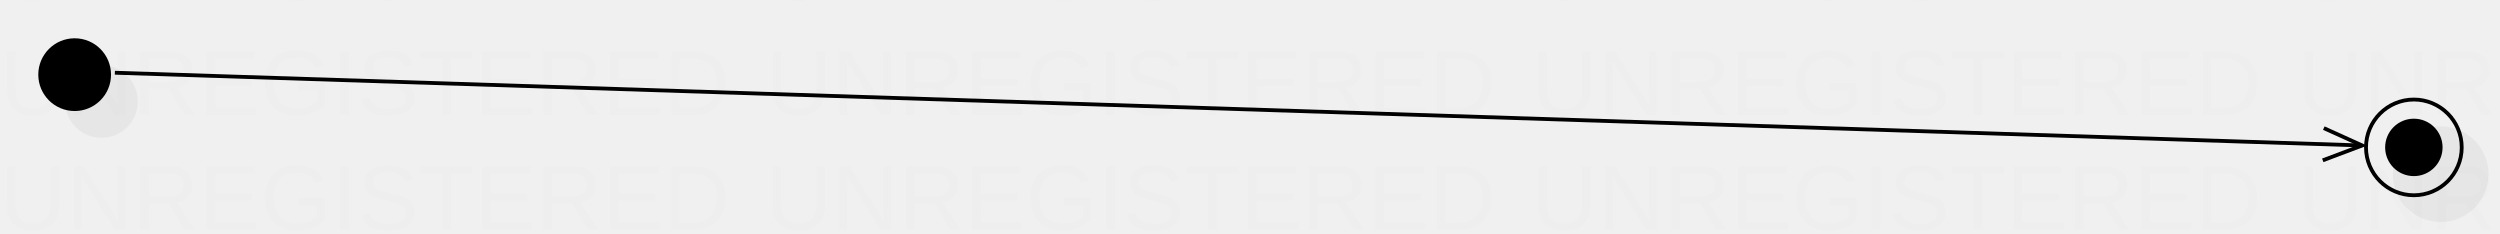
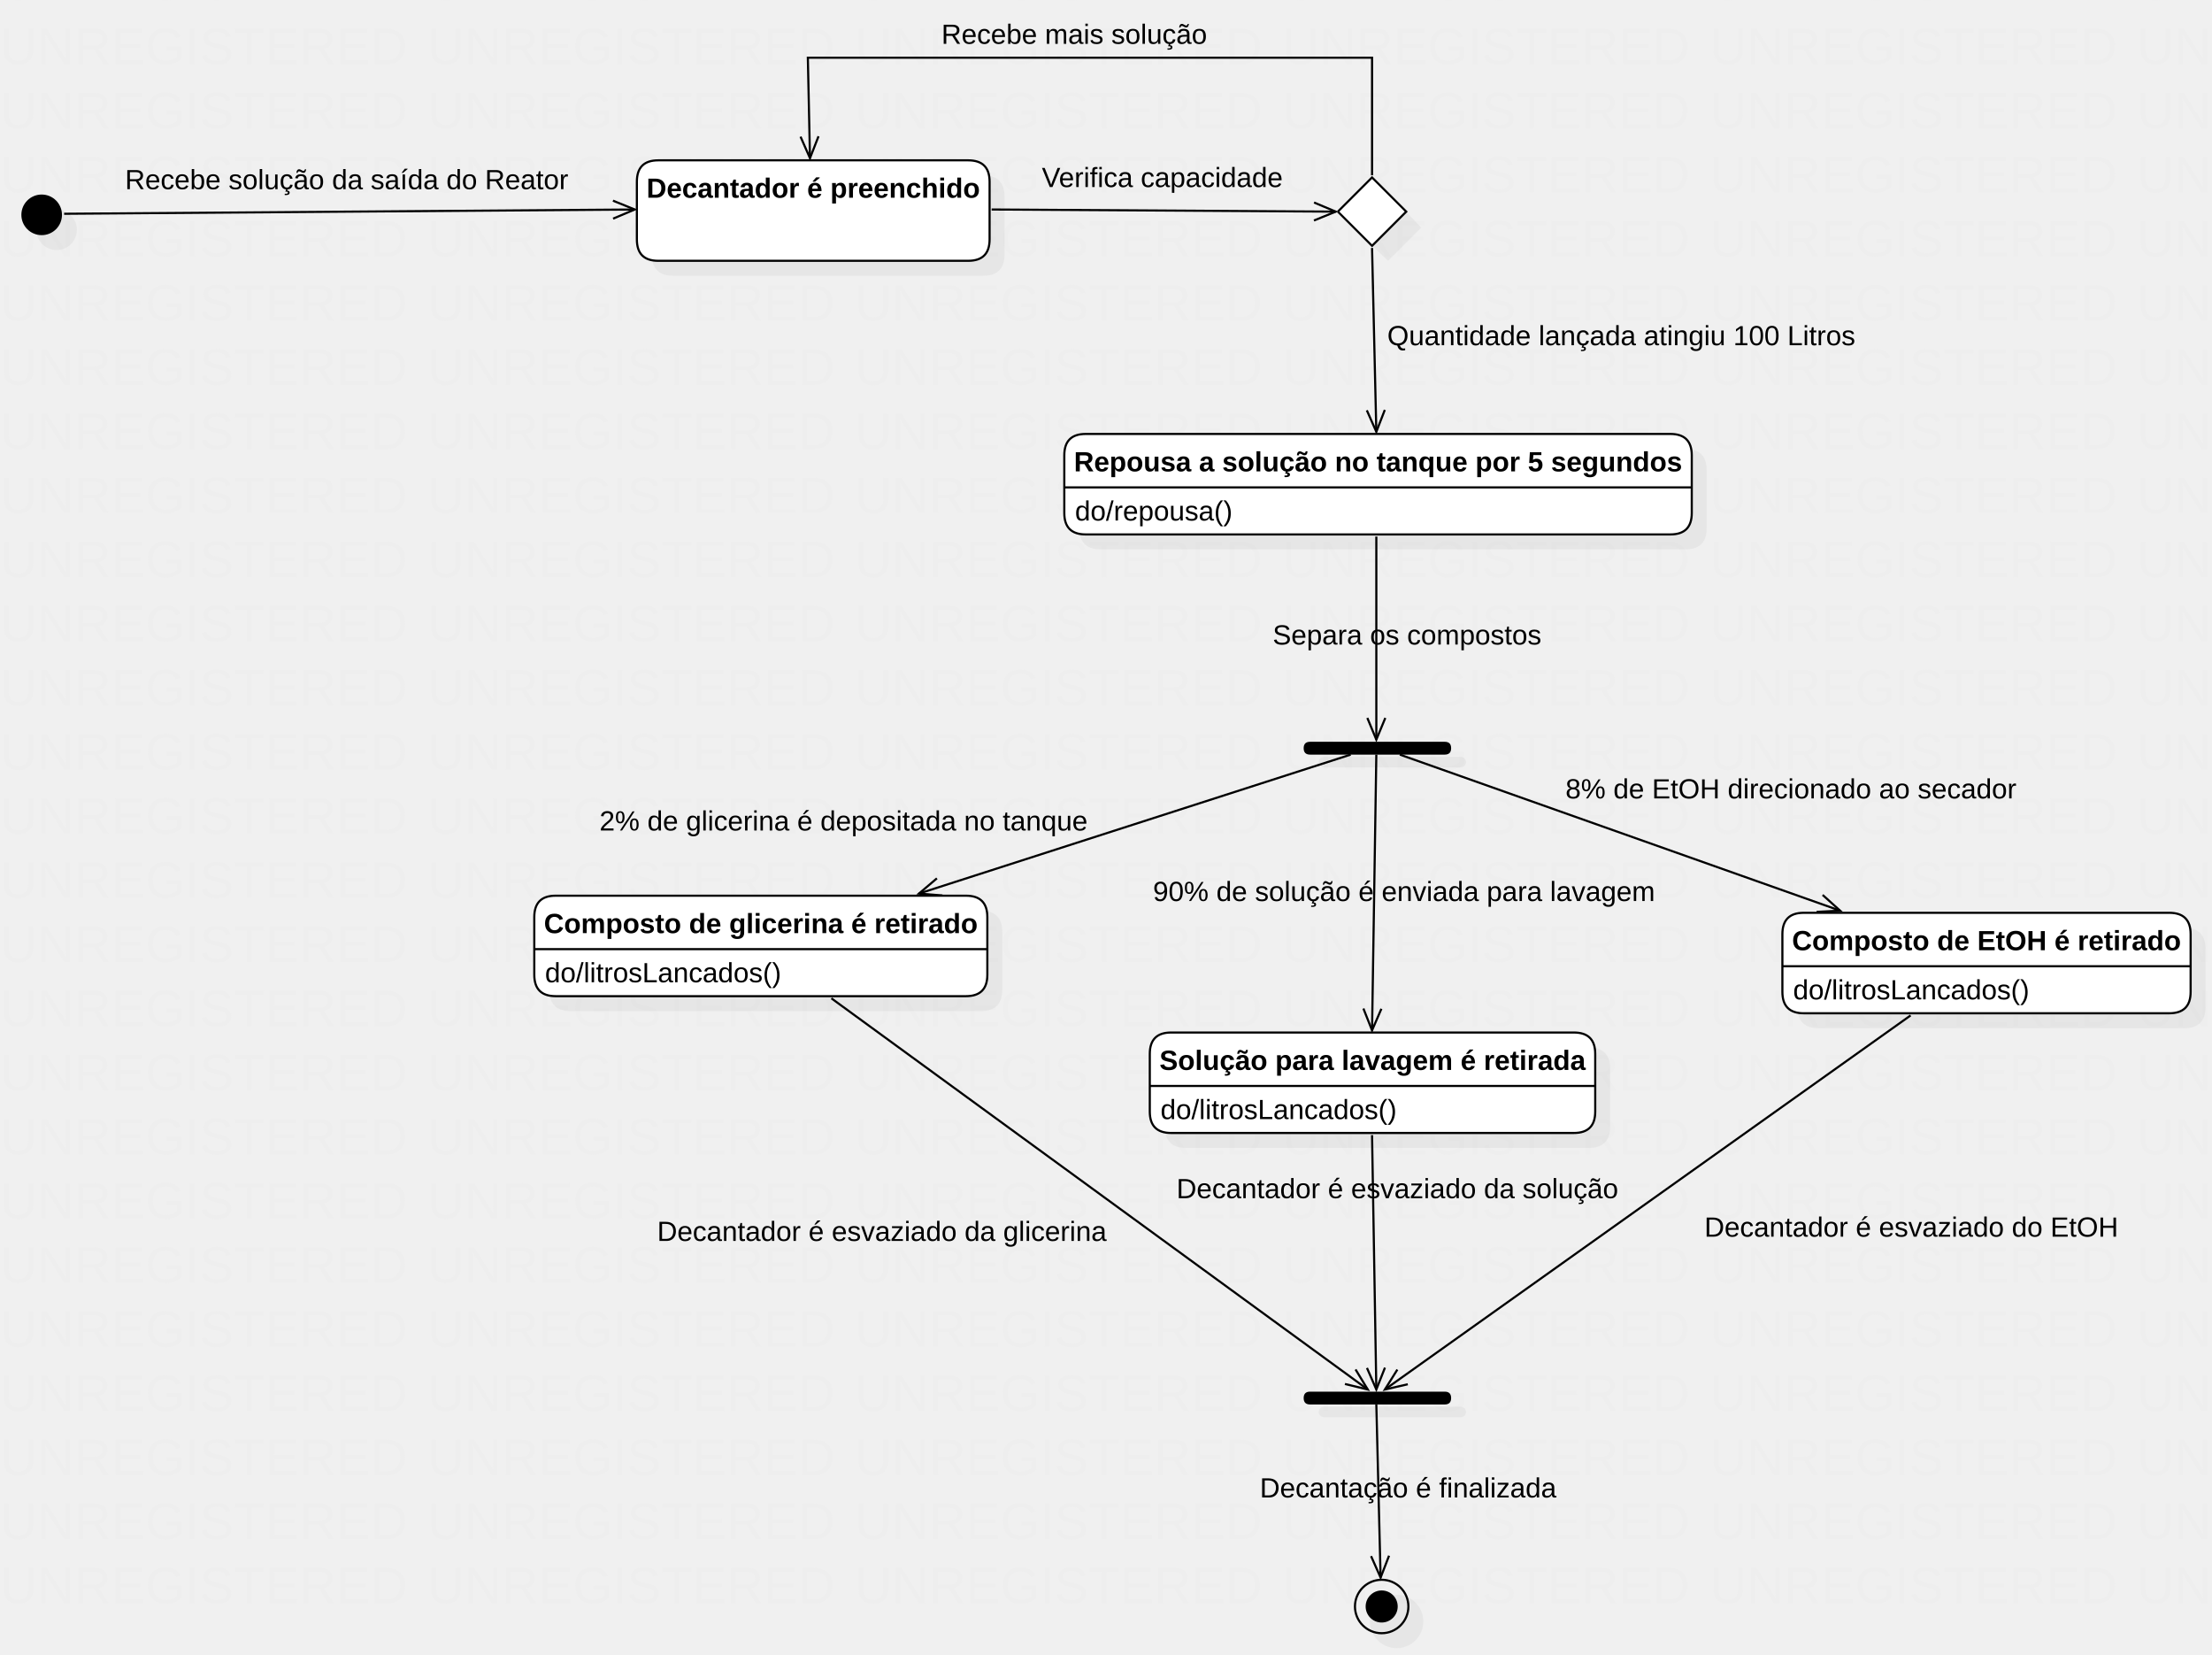
- <svg xmlns="http://www.w3.org/2000/svg" version="1.1" width="653" height="61">
+ <svg xmlns="http://www.w3.org/2000/svg" version="1.1" width="1035.019" height="774">
  <defs />
  <g>
    <text fill="#eeeeee" stroke="none" font-family="Arial" font-size="24px" font-style="normal" font-weight="normal" text-decoration="none" x="0" y="0">UNREGISTERED</text>
    <text fill="#eeeeee" stroke="none" font-family="Arial" font-size="24px" font-style="normal" font-weight="normal" text-decoration="none" x="0" y="30">UNREGISTERED</text>
    <text fill="#eeeeee" stroke="none" font-family="Arial" font-size="24px" font-style="normal" font-weight="normal" text-decoration="none" x="0" y="60">UNREGISTERED</text>
+     <text fill="#eeeeee" stroke="none" font-family="Arial" font-size="24px" font-style="normal" font-weight="normal" text-decoration="none" x="0" y="90">UNREGISTERED</text>
+     <text fill="#eeeeee" stroke="none" font-family="Arial" font-size="24px" font-style="normal" font-weight="normal" text-decoration="none" x="0" y="120">UNREGISTERED</text>
+     <text fill="#eeeeee" stroke="none" font-family="Arial" font-size="24px" font-style="normal" font-weight="normal" text-decoration="none" x="0" y="150">UNREGISTERED</text>
+     <text fill="#eeeeee" stroke="none" font-family="Arial" font-size="24px" font-style="normal" font-weight="normal" text-decoration="none" x="0" y="180">UNREGISTERED</text>
+     <text fill="#eeeeee" stroke="none" font-family="Arial" font-size="24px" font-style="normal" font-weight="normal" text-decoration="none" x="0" y="210">UNREGISTERED</text>
+     <text fill="#eeeeee" stroke="none" font-family="Arial" font-size="24px" font-style="normal" font-weight="normal" text-decoration="none" x="0" y="240">UNREGISTERED</text>
+     <text fill="#eeeeee" stroke="none" font-family="Arial" font-size="24px" font-style="normal" font-weight="normal" text-decoration="none" x="0" y="270">UNREGISTERED</text>
+     <text fill="#eeeeee" stroke="none" font-family="Arial" font-size="24px" font-style="normal" font-weight="normal" text-decoration="none" x="0" y="300">UNREGISTERED</text>
+     <text fill="#eeeeee" stroke="none" font-family="Arial" font-size="24px" font-style="normal" font-weight="normal" text-decoration="none" x="0" y="330">UNREGISTERED</text>
+     <text fill="#eeeeee" stroke="none" font-family="Arial" font-size="24px" font-style="normal" font-weight="normal" text-decoration="none" x="0" y="360">UNREGISTERED</text>
+     <text fill="#eeeeee" stroke="none" font-family="Arial" font-size="24px" font-style="normal" font-weight="normal" text-decoration="none" x="0" y="390">UNREGISTERED</text>
+     <text fill="#eeeeee" stroke="none" font-family="Arial" font-size="24px" font-style="normal" font-weight="normal" text-decoration="none" x="0" y="420">UNREGISTERED</text>
+     <text fill="#eeeeee" stroke="none" font-family="Arial" font-size="24px" font-style="normal" font-weight="normal" text-decoration="none" x="0" y="450">UNREGISTERED</text>
+     <text fill="#eeeeee" stroke="none" font-family="Arial" font-size="24px" font-style="normal" font-weight="normal" text-decoration="none" x="0" y="480">UNREGISTERED</text>
+     <text fill="#eeeeee" stroke="none" font-family="Arial" font-size="24px" font-style="normal" font-weight="normal" text-decoration="none" x="0" y="510">UNREGISTERED</text>
+     <text fill="#eeeeee" stroke="none" font-family="Arial" font-size="24px" font-style="normal" font-weight="normal" text-decoration="none" x="0" y="540">UNREGISTERED</text>
+     <text fill="#eeeeee" stroke="none" font-family="Arial" font-size="24px" font-style="normal" font-weight="normal" text-decoration="none" x="0" y="570">UNREGISTERED</text>
+     <text fill="#eeeeee" stroke="none" font-family="Arial" font-size="24px" font-style="normal" font-weight="normal" text-decoration="none" x="0" y="600">UNREGISTERED</text>
+     <text fill="#eeeeee" stroke="none" font-family="Arial" font-size="24px" font-style="normal" font-weight="normal" text-decoration="none" x="0" y="630">UNREGISTERED</text>
+     <text fill="#eeeeee" stroke="none" font-family="Arial" font-size="24px" font-style="normal" font-weight="normal" text-decoration="none" x="0" y="660">UNREGISTERED</text>
+     <text fill="#eeeeee" stroke="none" font-family="Arial" font-size="24px" font-style="normal" font-weight="normal" text-decoration="none" x="0" y="690">UNREGISTERED</text>
+     <text fill="#eeeeee" stroke="none" font-family="Arial" font-size="24px" font-style="normal" font-weight="normal" text-decoration="none" x="0" y="720">UNREGISTERED</text>
+     <text fill="#eeeeee" stroke="none" font-family="Arial" font-size="24px" font-style="normal" font-weight="normal" text-decoration="none" x="0" y="750">UNREGISTERED</text>
    <text fill="#eeeeee" stroke="none" font-family="Arial" font-size="24px" font-style="normal" font-weight="normal" text-decoration="none" x="200" y="0">UNREGISTERED</text>
    <text fill="#eeeeee" stroke="none" font-family="Arial" font-size="24px" font-style="normal" font-weight="normal" text-decoration="none" x="200" y="30">UNREGISTERED</text>
    <text fill="#eeeeee" stroke="none" font-family="Arial" font-size="24px" font-style="normal" font-weight="normal" text-decoration="none" x="200" y="60">UNREGISTERED</text>
+     <text fill="#eeeeee" stroke="none" font-family="Arial" font-size="24px" font-style="normal" font-weight="normal" text-decoration="none" x="200" y="90">UNREGISTERED</text>
+     <text fill="#eeeeee" stroke="none" font-family="Arial" font-size="24px" font-style="normal" font-weight="normal" text-decoration="none" x="200" y="120">UNREGISTERED</text>
+     <text fill="#eeeeee" stroke="none" font-family="Arial" font-size="24px" font-style="normal" font-weight="normal" text-decoration="none" x="200" y="150">UNREGISTERED</text>
+     <text fill="#eeeeee" stroke="none" font-family="Arial" font-size="24px" font-style="normal" font-weight="normal" text-decoration="none" x="200" y="180">UNREGISTERED</text>
+     <text fill="#eeeeee" stroke="none" font-family="Arial" font-size="24px" font-style="normal" font-weight="normal" text-decoration="none" x="200" y="210">UNREGISTERED</text>
+     <text fill="#eeeeee" stroke="none" font-family="Arial" font-size="24px" font-style="normal" font-weight="normal" text-decoration="none" x="200" y="240">UNREGISTERED</text>
+     <text fill="#eeeeee" stroke="none" font-family="Arial" font-size="24px" font-style="normal" font-weight="normal" text-decoration="none" x="200" y="270">UNREGISTERED</text>
+     <text fill="#eeeeee" stroke="none" font-family="Arial" font-size="24px" font-style="normal" font-weight="normal" text-decoration="none" x="200" y="300">UNREGISTERED</text>
+     <text fill="#eeeeee" stroke="none" font-family="Arial" font-size="24px" font-style="normal" font-weight="normal" text-decoration="none" x="200" y="330">UNREGISTERED</text>
+     <text fill="#eeeeee" stroke="none" font-family="Arial" font-size="24px" font-style="normal" font-weight="normal" text-decoration="none" x="200" y="360">UNREGISTERED</text>
+     <text fill="#eeeeee" stroke="none" font-family="Arial" font-size="24px" font-style="normal" font-weight="normal" text-decoration="none" x="200" y="390">UNREGISTERED</text>
+     <text fill="#eeeeee" stroke="none" font-family="Arial" font-size="24px" font-style="normal" font-weight="normal" text-decoration="none" x="200" y="420">UNREGISTERED</text>
+     <text fill="#eeeeee" stroke="none" font-family="Arial" font-size="24px" font-style="normal" font-weight="normal" text-decoration="none" x="200" y="450">UNREGISTERED</text>
+     <text fill="#eeeeee" stroke="none" font-family="Arial" font-size="24px" font-style="normal" font-weight="normal" text-decoration="none" x="200" y="480">UNREGISTERED</text>
+     <text fill="#eeeeee" stroke="none" font-family="Arial" font-size="24px" font-style="normal" font-weight="normal" text-decoration="none" x="200" y="510">UNREGISTERED</text>
+     <text fill="#eeeeee" stroke="none" font-family="Arial" font-size="24px" font-style="normal" font-weight="normal" text-decoration="none" x="200" y="540">UNREGISTERED</text>
+     <text fill="#eeeeee" stroke="none" font-family="Arial" font-size="24px" font-style="normal" font-weight="normal" text-decoration="none" x="200" y="570">UNREGISTERED</text>
+     <text fill="#eeeeee" stroke="none" font-family="Arial" font-size="24px" font-style="normal" font-weight="normal" text-decoration="none" x="200" y="600">UNREGISTERED</text>
+     <text fill="#eeeeee" stroke="none" font-family="Arial" font-size="24px" font-style="normal" font-weight="normal" text-decoration="none" x="200" y="630">UNREGISTERED</text>
+     <text fill="#eeeeee" stroke="none" font-family="Arial" font-size="24px" font-style="normal" font-weight="normal" text-decoration="none" x="200" y="660">UNREGISTERED</text>
+     <text fill="#eeeeee" stroke="none" font-family="Arial" font-size="24px" font-style="normal" font-weight="normal" text-decoration="none" x="200" y="690">UNREGISTERED</text>
+     <text fill="#eeeeee" stroke="none" font-family="Arial" font-size="24px" font-style="normal" font-weight="normal" text-decoration="none" x="200" y="720">UNREGISTERED</text>
+     <text fill="#eeeeee" stroke="none" font-family="Arial" font-size="24px" font-style="normal" font-weight="normal" text-decoration="none" x="200" y="750">UNREGISTERED</text>
    <text fill="#eeeeee" stroke="none" font-family="Arial" font-size="24px" font-style="normal" font-weight="normal" text-decoration="none" x="400" y="0">UNREGISTERED</text>
    <text fill="#eeeeee" stroke="none" font-family="Arial" font-size="24px" font-style="normal" font-weight="normal" text-decoration="none" x="400" y="30">UNREGISTERED</text>
    <text fill="#eeeeee" stroke="none" font-family="Arial" font-size="24px" font-style="normal" font-weight="normal" text-decoration="none" x="400" y="60">UNREGISTERED</text>
+     <text fill="#eeeeee" stroke="none" font-family="Arial" font-size="24px" font-style="normal" font-weight="normal" text-decoration="none" x="400" y="90">UNREGISTERED</text>
+     <text fill="#eeeeee" stroke="none" font-family="Arial" font-size="24px" font-style="normal" font-weight="normal" text-decoration="none" x="400" y="120">UNREGISTERED</text>
+     <text fill="#eeeeee" stroke="none" font-family="Arial" font-size="24px" font-style="normal" font-weight="normal" text-decoration="none" x="400" y="150">UNREGISTERED</text>
+     <text fill="#eeeeee" stroke="none" font-family="Arial" font-size="24px" font-style="normal" font-weight="normal" text-decoration="none" x="400" y="180">UNREGISTERED</text>
+     <text fill="#eeeeee" stroke="none" font-family="Arial" font-size="24px" font-style="normal" font-weight="normal" text-decoration="none" x="400" y="210">UNREGISTERED</text>
+     <text fill="#eeeeee" stroke="none" font-family="Arial" font-size="24px" font-style="normal" font-weight="normal" text-decoration="none" x="400" y="240">UNREGISTERED</text>
+     <text fill="#eeeeee" stroke="none" font-family="Arial" font-size="24px" font-style="normal" font-weight="normal" text-decoration="none" x="400" y="270">UNREGISTERED</text>
+     <text fill="#eeeeee" stroke="none" font-family="Arial" font-size="24px" font-style="normal" font-weight="normal" text-decoration="none" x="400" y="300">UNREGISTERED</text>
+     <text fill="#eeeeee" stroke="none" font-family="Arial" font-size="24px" font-style="normal" font-weight="normal" text-decoration="none" x="400" y="330">UNREGISTERED</text>
+     <text fill="#eeeeee" stroke="none" font-family="Arial" font-size="24px" font-style="normal" font-weight="normal" text-decoration="none" x="400" y="360">UNREGISTERED</text>
+     <text fill="#eeeeee" stroke="none" font-family="Arial" font-size="24px" font-style="normal" font-weight="normal" text-decoration="none" x="400" y="390">UNREGISTERED</text>
+     <text fill="#eeeeee" stroke="none" font-family="Arial" font-size="24px" font-style="normal" font-weight="normal" text-decoration="none" x="400" y="420">UNREGISTERED</text>
+     <text fill="#eeeeee" stroke="none" font-family="Arial" font-size="24px" font-style="normal" font-weight="normal" text-decoration="none" x="400" y="450">UNREGISTERED</text>
+     <text fill="#eeeeee" stroke="none" font-family="Arial" font-size="24px" font-style="normal" font-weight="normal" text-decoration="none" x="400" y="480">UNREGISTERED</text>
+     <text fill="#eeeeee" stroke="none" font-family="Arial" font-size="24px" font-style="normal" font-weight="normal" text-decoration="none" x="400" y="510">UNREGISTERED</text>
+     <text fill="#eeeeee" stroke="none" font-family="Arial" font-size="24px" font-style="normal" font-weight="normal" text-decoration="none" x="400" y="540">UNREGISTERED</text>
+     <text fill="#eeeeee" stroke="none" font-family="Arial" font-size="24px" font-style="normal" font-weight="normal" text-decoration="none" x="400" y="570">UNREGISTERED</text>
+     <text fill="#eeeeee" stroke="none" font-family="Arial" font-size="24px" font-style="normal" font-weight="normal" text-decoration="none" x="400" y="600">UNREGISTERED</text>
+     <text fill="#eeeeee" stroke="none" font-family="Arial" font-size="24px" font-style="normal" font-weight="normal" text-decoration="none" x="400" y="630">UNREGISTERED</text>
+     <text fill="#eeeeee" stroke="none" font-family="Arial" font-size="24px" font-style="normal" font-weight="normal" text-decoration="none" x="400" y="660">UNREGISTERED</text>
+     <text fill="#eeeeee" stroke="none" font-family="Arial" font-size="24px" font-style="normal" font-weight="normal" text-decoration="none" x="400" y="690">UNREGISTERED</text>
+     <text fill="#eeeeee" stroke="none" font-family="Arial" font-size="24px" font-style="normal" font-weight="normal" text-decoration="none" x="400" y="720">UNREGISTERED</text>
+     <text fill="#eeeeee" stroke="none" font-family="Arial" font-size="24px" font-style="normal" font-weight="normal" text-decoration="none" x="400" y="750">UNREGISTERED</text>
    <text fill="#eeeeee" stroke="none" font-family="Arial" font-size="24px" font-style="normal" font-weight="normal" text-decoration="none" x="600" y="0">UNREGISTERED</text>
    <text fill="#eeeeee" stroke="none" font-family="Arial" font-size="24px" font-style="normal" font-weight="normal" text-decoration="none" x="600" y="30">UNREGISTERED</text>
    <text fill="#eeeeee" stroke="none" font-family="Arial" font-size="24px" font-style="normal" font-weight="normal" text-decoration="none" x="600" y="60">UNREGISTERED</text>
-     <g transform="translate(-358,-462) scale(1,1)">
-       <path fill="#C0C0C0" stroke="none" d="M 375 488.5 C 375 483.253 379.253 479 384.5 479 C 389.747 479 394 483.253 394 488.5 C 394 493.747 389.747 498 384.5 498 C 379.253 498 375 493.747 375 488.5 Z" opacity="0.2" />
-     </g>
-     <g transform="translate(-358,-462) scale(1,1)">
-       <path fill="#000000" stroke="none" d="M 368 481.5 C 368 476.253 372.253 472 377.5 472 C 382.747 472 387 476.253 387 481.5 C 387 486.747 382.747 491 377.5 491 C 372.253 491 368 486.747 368 481.5 Z" />
-     </g>
-     <g transform="translate(-358,-462) scale(1,1)">
-       <path fill="#C0C0C0" stroke="none" d="M 983 507.5 C 983 500.596 988.596 495 995.5 495 C 1002.404 495 1008 500.596 1008 507.5 C 1008 514.404 1002.404 520 995.5 520 C 988.596 520 983 514.404 983 507.5 Z" opacity="0.2" />
-     </g>
-     <g transform="translate(-358,-462) scale(1,1)">
-       <path fill="none" stroke="#000000" d="M 976 500.5 C 976 493.596 981.596 488 988.5 488 C 995.404 488 1001 493.596 1001 500.5 C 1001 507.404 995.404 513 988.5 513 C 981.596 513 976 507.404 976 500.5 Z" stroke-miterlimit="10" />
-     </g>
-     <g transform="translate(-358,-462) scale(1,1)">
-       <path fill="#000000" stroke="none" d="M 981 500.5 C 981 496.358 984.358 493 988.5 493 C 992.642 493 996 496.358 996 500.5 C 996 504.642 992.642 508 988.5 508 C 984.358 508 981 504.642 981 500.5 Z" />
-     </g>
-     <g transform="translate(-358,-462) scale(1,1)">
-       <path fill="none" stroke="#000000" d="M 388 481 L 975 500" stroke-miterlimit="10" />
-     </g>
-     <g transform="translate(-358,-462) scale(1,1)">
-       <path fill="none" stroke="#000000" d="M 964.706 503.879 L 975 500 L 964.979 495.464" stroke-miterlimit="10" />
+     <text fill="#eeeeee" stroke="none" font-family="Arial" font-size="24px" font-style="normal" font-weight="normal" text-decoration="none" x="600" y="90">UNREGISTERED</text>
+     <text fill="#eeeeee" stroke="none" font-family="Arial" font-size="24px" font-style="normal" font-weight="normal" text-decoration="none" x="600" y="120">UNREGISTERED</text>
+     <text fill="#eeeeee" stroke="none" font-family="Arial" font-size="24px" font-style="normal" font-weight="normal" text-decoration="none" x="600" y="150">UNREGISTERED</text>
+     <text fill="#eeeeee" stroke="none" font-family="Arial" font-size="24px" font-style="normal" font-weight="normal" text-decoration="none" x="600" y="180">UNREGISTERED</text>
+     <text fill="#eeeeee" stroke="none" font-family="Arial" font-size="24px" font-style="normal" font-weight="normal" text-decoration="none" x="600" y="210">UNREGISTERED</text>
+     <text fill="#eeeeee" stroke="none" font-family="Arial" font-size="24px" font-style="normal" font-weight="normal" text-decoration="none" x="600" y="240">UNREGISTERED</text>
+     <text fill="#eeeeee" stroke="none" font-family="Arial" font-size="24px" font-style="normal" font-weight="normal" text-decoration="none" x="600" y="270">UNREGISTERED</text>
+     <text fill="#eeeeee" stroke="none" font-family="Arial" font-size="24px" font-style="normal" font-weight="normal" text-decoration="none" x="600" y="300">UNREGISTERED</text>
+     <text fill="#eeeeee" stroke="none" font-family="Arial" font-size="24px" font-style="normal" font-weight="normal" text-decoration="none" x="600" y="330">UNREGISTERED</text>
+     <text fill="#eeeeee" stroke="none" font-family="Arial" font-size="24px" font-style="normal" font-weight="normal" text-decoration="none" x="600" y="360">UNREGISTERED</text>
+     <text fill="#eeeeee" stroke="none" font-family="Arial" font-size="24px" font-style="normal" font-weight="normal" text-decoration="none" x="600" y="390">UNREGISTERED</text>
+     <text fill="#eeeeee" stroke="none" font-family="Arial" font-size="24px" font-style="normal" font-weight="normal" text-decoration="none" x="600" y="420">UNREGISTERED</text>
+     <text fill="#eeeeee" stroke="none" font-family="Arial" font-size="24px" font-style="normal" font-weight="normal" text-decoration="none" x="600" y="450">UNREGISTERED</text>
+     <text fill="#eeeeee" stroke="none" font-family="Arial" font-size="24px" font-style="normal" font-weight="normal" text-decoration="none" x="600" y="480">UNREGISTERED</text>
+     <text fill="#eeeeee" stroke="none" font-family="Arial" font-size="24px" font-style="normal" font-weight="normal" text-decoration="none" x="600" y="510">UNREGISTERED</text>
+     <text fill="#eeeeee" stroke="none" font-family="Arial" font-size="24px" font-style="normal" font-weight="normal" text-decoration="none" x="600" y="540">UNREGISTERED</text>
+     <text fill="#eeeeee" stroke="none" font-family="Arial" font-size="24px" font-style="normal" font-weight="normal" text-decoration="none" x="600" y="570">UNREGISTERED</text>
+     <text fill="#eeeeee" stroke="none" font-family="Arial" font-size="24px" font-style="normal" font-weight="normal" text-decoration="none" x="600" y="600">UNREGISTERED</text>
+     <text fill="#eeeeee" stroke="none" font-family="Arial" font-size="24px" font-style="normal" font-weight="normal" text-decoration="none" x="600" y="630">UNREGISTERED</text>
+     <text fill="#eeeeee" stroke="none" font-family="Arial" font-size="24px" font-style="normal" font-weight="normal" text-decoration="none" x="600" y="660">UNREGISTERED</text>
+     <text fill="#eeeeee" stroke="none" font-family="Arial" font-size="24px" font-style="normal" font-weight="normal" text-decoration="none" x="600" y="690">UNREGISTERED</text>
+     <text fill="#eeeeee" stroke="none" font-family="Arial" font-size="24px" font-style="normal" font-weight="normal" text-decoration="none" x="600" y="720">UNREGISTERED</text>
+     <text fill="#eeeeee" stroke="none" font-family="Arial" font-size="24px" font-style="normal" font-weight="normal" text-decoration="none" x="600" y="750">UNREGISTERED</text>
+     <text fill="#eeeeee" stroke="none" font-family="Arial" font-size="24px" font-style="normal" font-weight="normal" text-decoration="none" x="800" y="0">UNREGISTERED</text>
+     <text fill="#eeeeee" stroke="none" font-family="Arial" font-size="24px" font-style="normal" font-weight="normal" text-decoration="none" x="800" y="30">UNREGISTERED</text>
+     <text fill="#eeeeee" stroke="none" font-family="Arial" font-size="24px" font-style="normal" font-weight="normal" text-decoration="none" x="800" y="60">UNREGISTERED</text>
+     <text fill="#eeeeee" stroke="none" font-family="Arial" font-size="24px" font-style="normal" font-weight="normal" text-decoration="none" x="800" y="90">UNREGISTERED</text>
+     <text fill="#eeeeee" stroke="none" font-family="Arial" font-size="24px" font-style="normal" font-weight="normal" text-decoration="none" x="800" y="120">UNREGISTERED</text>
+     <text fill="#eeeeee" stroke="none" font-family="Arial" font-size="24px" font-style="normal" font-weight="normal" text-decoration="none" x="800" y="150">UNREGISTERED</text>
+     <text fill="#eeeeee" stroke="none" font-family="Arial" font-size="24px" font-style="normal" font-weight="normal" text-decoration="none" x="800" y="180">UNREGISTERED</text>
+     <text fill="#eeeeee" stroke="none" font-family="Arial" font-size="24px" font-style="normal" font-weight="normal" text-decoration="none" x="800" y="210">UNREGISTERED</text>
+     <text fill="#eeeeee" stroke="none" font-family="Arial" font-size="24px" font-style="normal" font-weight="normal" text-decoration="none" x="800" y="240">UNREGISTERED</text>
+     <text fill="#eeeeee" stroke="none" font-family="Arial" font-size="24px" font-style="normal" font-weight="normal" text-decoration="none" x="800" y="270">UNREGISTERED</text>
+     <text fill="#eeeeee" stroke="none" font-family="Arial" font-size="24px" font-style="normal" font-weight="normal" text-decoration="none" x="800" y="300">UNREGISTERED</text>
+     <text fill="#eeeeee" stroke="none" font-family="Arial" font-size="24px" font-style="normal" font-weight="normal" text-decoration="none" x="800" y="330">UNREGISTERED</text>
+     <text fill="#eeeeee" stroke="none" font-family="Arial" font-size="24px" font-style="normal" font-weight="normal" text-decoration="none" x="800" y="360">UNREGISTERED</text>
+     <text fill="#eeeeee" stroke="none" font-family="Arial" font-size="24px" font-style="normal" font-weight="normal" text-decoration="none" x="800" y="390">UNREGISTERED</text>
+     <text fill="#eeeeee" stroke="none" font-family="Arial" font-size="24px" font-style="normal" font-weight="normal" text-decoration="none" x="800" y="420">UNREGISTERED</text>
+     <text fill="#eeeeee" stroke="none" font-family="Arial" font-size="24px" font-style="normal" font-weight="normal" text-decoration="none" x="800" y="450">UNREGISTERED</text>
+     <text fill="#eeeeee" stroke="none" font-family="Arial" font-size="24px" font-style="normal" font-weight="normal" text-decoration="none" x="800" y="480">UNREGISTERED</text>
+     <text fill="#eeeeee" stroke="none" font-family="Arial" font-size="24px" font-style="normal" font-weight="normal" text-decoration="none" x="800" y="510">UNREGISTERED</text>
+     <text fill="#eeeeee" stroke="none" font-family="Arial" font-size="24px" font-style="normal" font-weight="normal" text-decoration="none" x="800" y="540">UNREGISTERED</text>
+     <text fill="#eeeeee" stroke="none" font-family="Arial" font-size="24px" font-style="normal" font-weight="normal" text-decoration="none" x="800" y="570">UNREGISTERED</text>
+     <text fill="#eeeeee" stroke="none" font-family="Arial" font-size="24px" font-style="normal" font-weight="normal" text-decoration="none" x="800" y="600">UNREGISTERED</text>
+     <text fill="#eeeeee" stroke="none" font-family="Arial" font-size="24px" font-style="normal" font-weight="normal" text-decoration="none" x="800" y="630">UNREGISTERED</text>
+     <text fill="#eeeeee" stroke="none" font-family="Arial" font-size="24px" font-style="normal" font-weight="normal" text-decoration="none" x="800" y="660">UNREGISTERED</text>
+     <text fill="#eeeeee" stroke="none" font-family="Arial" font-size="24px" font-style="normal" font-weight="normal" text-decoration="none" x="800" y="690">UNREGISTERED</text>
+     <text fill="#eeeeee" stroke="none" font-family="Arial" font-size="24px" font-style="normal" font-weight="normal" text-decoration="none" x="800" y="720">UNREGISTERED</text>
+     <text fill="#eeeeee" stroke="none" font-family="Arial" font-size="24px" font-style="normal" font-weight="normal" text-decoration="none" x="800" y="750">UNREGISTERED</text>
+     <text fill="#eeeeee" stroke="none" font-family="Arial" font-size="24px" font-style="normal" font-weight="normal" text-decoration="none" x="1000" y="0">UNREGISTERED</text>
+     <text fill="#eeeeee" stroke="none" font-family="Arial" font-size="24px" font-style="normal" font-weight="normal" text-decoration="none" x="1000" y="30">UNREGISTERED</text>
+     <text fill="#eeeeee" stroke="none" font-family="Arial" font-size="24px" font-style="normal" font-weight="normal" text-decoration="none" x="1000" y="60">UNREGISTERED</text>
+     <text fill="#eeeeee" stroke="none" font-family="Arial" font-size="24px" font-style="normal" font-weight="normal" text-decoration="none" x="1000" y="90">UNREGISTERED</text>
+     <text fill="#eeeeee" stroke="none" font-family="Arial" font-size="24px" font-style="normal" font-weight="normal" text-decoration="none" x="1000" y="120">UNREGISTERED</text>
+     <text fill="#eeeeee" stroke="none" font-family="Arial" font-size="24px" font-style="normal" font-weight="normal" text-decoration="none" x="1000" y="150">UNREGISTERED</text>
+     <text fill="#eeeeee" stroke="none" font-family="Arial" font-size="24px" font-style="normal" font-weight="normal" text-decoration="none" x="1000" y="180">UNREGISTERED</text>
+     <text fill="#eeeeee" stroke="none" font-family="Arial" font-size="24px" font-style="normal" font-weight="normal" text-decoration="none" x="1000" y="210">UNREGISTERED</text>
+     <text fill="#eeeeee" stroke="none" font-family="Arial" font-size="24px" font-style="normal" font-weight="normal" text-decoration="none" x="1000" y="240">UNREGISTERED</text>
+     <text fill="#eeeeee" stroke="none" font-family="Arial" font-size="24px" font-style="normal" font-weight="normal" text-decoration="none" x="1000" y="270">UNREGISTERED</text>
+     <text fill="#eeeeee" stroke="none" font-family="Arial" font-size="24px" font-style="normal" font-weight="normal" text-decoration="none" x="1000" y="300">UNREGISTERED</text>
+     <text fill="#eeeeee" stroke="none" font-family="Arial" font-size="24px" font-style="normal" font-weight="normal" text-decoration="none" x="1000" y="330">UNREGISTERED</text>
+     <text fill="#eeeeee" stroke="none" font-family="Arial" font-size="24px" font-style="normal" font-weight="normal" text-decoration="none" x="1000" y="360">UNREGISTERED</text>
+     <text fill="#eeeeee" stroke="none" font-family="Arial" font-size="24px" font-style="normal" font-weight="normal" text-decoration="none" x="1000" y="390">UNREGISTERED</text>
+     <text fill="#eeeeee" stroke="none" font-family="Arial" font-size="24px" font-style="normal" font-weight="normal" text-decoration="none" x="1000" y="420">UNREGISTERED</text>
+     <text fill="#eeeeee" stroke="none" font-family="Arial" font-size="24px" font-style="normal" font-weight="normal" text-decoration="none" x="1000" y="450">UNREGISTERED</text>
+     <text fill="#eeeeee" stroke="none" font-family="Arial" font-size="24px" font-style="normal" font-weight="normal" text-decoration="none" x="1000" y="480">UNREGISTERED</text>
+     <text fill="#eeeeee" stroke="none" font-family="Arial" font-size="24px" font-style="normal" font-weight="normal" text-decoration="none" x="1000" y="510">UNREGISTERED</text>
+     <text fill="#eeeeee" stroke="none" font-family="Arial" font-size="24px" font-style="normal" font-weight="normal" text-decoration="none" x="1000" y="540">UNREGISTERED</text>
+     <text fill="#eeeeee" stroke="none" font-family="Arial" font-size="24px" font-style="normal" font-weight="normal" text-decoration="none" x="1000" y="570">UNREGISTERED</text>
+     <text fill="#eeeeee" stroke="none" font-family="Arial" font-size="24px" font-style="normal" font-weight="normal" text-decoration="none" x="1000" y="600">UNREGISTERED</text>
+     <text fill="#eeeeee" stroke="none" font-family="Arial" font-size="24px" font-style="normal" font-weight="normal" text-decoration="none" x="1000" y="630">UNREGISTERED</text>
+     <text fill="#eeeeee" stroke="none" font-family="Arial" font-size="24px" font-style="normal" font-weight="normal" text-decoration="none" x="1000" y="660">UNREGISTERED</text>
+     <text fill="#eeeeee" stroke="none" font-family="Arial" font-size="24px" font-style="normal" font-weight="normal" text-decoration="none" x="1000" y="690">UNREGISTERED</text>
+     <text fill="#eeeeee" stroke="none" font-family="Arial" font-size="24px" font-style="normal" font-weight="normal" text-decoration="none" x="1000" y="720">UNREGISTERED</text>
+     <text fill="#eeeeee" stroke="none" font-family="Arial" font-size="24px" font-style="normal" font-weight="normal" text-decoration="none" x="1000" y="750">UNREGISTERED</text>
+     <g transform="translate(-118,-277) scale(1,1)">
+       <path fill="#C0C0C0" stroke="none" d="M 135 384.5 C 135 379.253 139.253 375 144.5 375 C 149.747 375 154 379.253 154 384.5 C 154 389.747 149.747 394 144.5 394 C 139.253 394 135 389.747 135 384.5 Z" opacity="0.2" />
+     </g>
+     <g transform="translate(-118,-277) scale(1,1)">
+       <path fill="#000000" stroke="none" d="M 128 377.5 C 128 372.253 132.253 368 137.5 368 C 142.747 368 147 372.253 147 377.5 C 147 382.747 142.747 387 137.5 387 C 132.253 387 128 382.747 128 377.5 Z" />
+     </g>
+     <g transform="translate(-118,-277) scale(1,1)">
+       <path fill="#C0C0C0" stroke="none" d="M 759 1035.5 C 759 1028.596 764.596 1023 771.5 1023 C 778.404 1023 784 1028.596 784 1035.5 C 784 1042.404 778.404 1048 771.5 1048 C 764.596 1048 759 1042.404 759 1035.5 Z" opacity="0.2" />
+     </g>
+     <g transform="translate(-118,-277) scale(1,1)">
+       <path fill="none" stroke="#000000" d="M 752 1028.5 C 752 1021.596 757.596 1016 764.5 1016 C 771.404 1016 777 1021.596 777 1028.5 C 777 1035.404 771.404 1041 764.5 1041 C 757.596 1041 752 1035.404 752 1028.5 Z" stroke-miterlimit="10" />
+     </g>
+     <g transform="translate(-118,-277) scale(1,1)">
+       <path fill="#000000" stroke="none" d="M 757 1028.5 C 757 1024.358 760.358 1021 764.5 1021 C 768.642 1021 772 1024.358 772 1028.5 C 772 1032.642 768.642 1036 764.5 1036 C 760.358 1036 757 1032.642 757 1028.5 Z" />
+     </g>
+     <g transform="translate(-118,-277) scale(1,1)">
+       <path fill="#C0C0C0" stroke="none" d="M 433 359 L 578.038 359 Q 588.038 359 588.038 369 L 588.038 396 Q 588.038 406 578.038 406 L 433 406 Q 423 406 423 396 L 423 369 Q 423 359 433 359 Z" opacity="0.2" />
+     </g>
+     <g transform="translate(-118,-277) scale(1,1)">
+       <path fill="#ffffff" stroke="none" d="M 426 352 L 571.038 352 Q 581.038 352 581.038 362 L 581.038 389 Q 581.038 399 571.038 399 L 426 399 Q 416 399 416 389 L 416 362 Q 416 352 426 352 Z" />
+     </g>
+     <g transform="translate(-118,-277) scale(1,1)">
+       <path fill="none" stroke="#000000" d="M 426 352 L 571.038 352 Q 581.038 352 581.038 362 L 581.038 389 Q 581.038 399 571.038 399 L 426 399 Q 416 399 416 389 L 416 362 Q 416 352 426 352 Z" stroke-miterlimit="10" />
+     </g>
+     <g transform="translate(-118,-277) scale(1,1)">
+       <g>
+         <path fill="none" stroke="none" />
+         <text fill="#000000" stroke="none" font-family="Arial" font-size="13px" font-style="normal" font-weight="bold" text-decoration="none" x="420.5" y="369.5">Decantador é preenchido</text>
+       </g>
+     </g>
+     <g transform="translate(-118,-277) scale(1,1)">
+       <path fill="none" stroke="#000000" d="M 148 377 L 415 375" stroke-miterlimit="10" />
+     </g>
+     <g transform="translate(-118,-277) scale(1,1)">
+       <path fill="none" stroke="#000000" d="M 404.869 379.286 L 415 375 L 404.806 370.867" stroke-miterlimit="10" />
+     </g>
+     <g transform="translate(-118,-277) scale(1,1)">
+       <g>
+         <path fill="none" stroke="none" />
+         <text fill="#000000" stroke="none" font-family="Arial" font-size="13px" font-style="normal" font-weight="normal" text-decoration="none" x="176.5" y="365.5">Recebe solução da saída do Reator</text>
+       </g>
+     </g>
+     <g transform="translate(-118,-277) scale(1,1)">
+       <path fill="#C0C0C0" stroke="none" d="M 751 383.5 L 767.5 367 L 783 383.5 L 767.5 399 L 751 383.5" opacity="0.2" />
+     </g>
+     <g transform="translate(-118,-277) scale(1,1)">
+       <path fill="#ffffff" stroke="none" d="M 744 376 L 760 360 L 776 376 L 760 392 L 744 376" />
+     </g>
+     <g transform="translate(-118,-277) scale(1,1)">
+       <path fill="none" stroke="#000000" d="M 744 376 L 760 360 L 776 376 L 760 392 L 744 376 L 744 376" stroke-miterlimit="10" />
+     </g>
+     <g transform="translate(-118,-277) scale(1,1)">
+       <path fill="none" stroke="#000000" d="M 582 375 L 743 376" stroke-miterlimit="10" />
+     </g>
+     <g transform="translate(-118,-277) scale(1,1)">
+       <path fill="none" stroke="#000000" d="M 732.811 380.146 L 743 376 L 732.864 371.727" stroke-miterlimit="10" />
+     </g>
+     <g transform="translate(-118,-277) scale(1,1)">
+       <g>
+         <path fill="none" stroke="none" />
+         <text fill="#000000" stroke="none" font-family="Arial" font-size="13px" font-style="normal" font-weight="normal" text-decoration="none" x="605.5" y="364.5">Verifica capacidade</text>
+       </g>
+     </g>
+     <g transform="translate(-118,-277) scale(1,1)">
+       <path fill="#C0C0C0" stroke="none" d="M 633 487 L 906.597 487 Q 916.597 487 916.597 497 L 916.597 524 Q 916.597 534 906.597 534 L 633 534 Q 623 534 623 524 L 623 497 Q 623 487 633 487 Z" opacity="0.2" />
+     </g>
+     <g transform="translate(-118,-277) scale(1,1)">
+       <path fill="#ffffff" stroke="none" d="M 626 480 L 899.597 480 Q 909.597 480 909.597 490 L 909.597 517 Q 909.597 527 899.597 527 L 626 527 Q 616 527 616 517 L 616 490 Q 616 480 626 480 Z" />
+     </g>
+     <g transform="translate(-118,-277) scale(1,1)">
+       <path fill="none" stroke="#000000" d="M 626 480 L 899.597 480 Q 909.597 480 909.597 490 L 909.597 517 Q 909.597 527 899.597 527 L 626 527 Q 616 527 616 517 L 616 490 Q 616 480 626 480 Z" stroke-miterlimit="10" />
+     </g>
+     <g transform="translate(-118,-277) scale(1,1)">
+       <path fill="none" stroke="#000000" d="M 616 505 L 909.597 505" stroke-miterlimit="10" />
+     </g>
+     <g transform="translate(-118,-277) scale(1,1)">
+       <g>
+         <path fill="none" stroke="none" />
+         <text fill="#000000" stroke="none" font-family="Arial" font-size="13px" font-style="normal" font-weight="bold" text-decoration="none" x="620.5" y="497.5">Repousa a solução no tanque por 5 segundos</text>
+       </g>
+     </g>
+     <g transform="translate(-118,-277) scale(1,1)">
+       <g>
+         <path fill="none" stroke="none" />
+         <text fill="#000000" stroke="none" font-family="Arial" font-size="13px" font-style="normal" font-weight="normal" text-decoration="none" x="621" y="520.5">do/repousa()</text>
+       </g>
+     </g>
+     <g transform="translate(-118,-277) scale(1,1)">
+       <path fill="none" stroke="#000000" d="M 760 393 L 762 479" stroke-miterlimit="10" />
+     </g>
+     <g transform="translate(-118,-277) scale(1,1)">
+       <path fill="none" stroke="#000000" d="M 757.555 468.938 L 762 479 L 765.972 468.742" stroke-miterlimit="10" />
+     </g>
+     <g transform="translate(-118,-277) scale(1,1)">
+       <g>
+         <path fill="none" stroke="none" />
+         <text fill="#000000" stroke="none" font-family="Arial" font-size="13px" font-style="normal" font-weight="normal" text-decoration="none" x="767.115" y="438.5">Quantidade lançada atingiu 100 Litros</text>
+       </g>
+     </g>
+     <g transform="translate(-118,-277) scale(1,1)">
+       <path fill="none" stroke="#000000" d="M 760 359 L 760 304 L 496 304 L 497 351" stroke-miterlimit="10" />
+     </g>
+     <g transform="translate(-118,-277) scale(1,1)">
+       <path fill="none" stroke="#000000" d="M 492.575 340.929 L 497 351 L 500.992 340.75" stroke-miterlimit="10" />
+     </g>
+     <g transform="translate(-118,-277) scale(1,1)">
+       <g>
+         <path fill="none" stroke="none" />
+         <text fill="#000000" stroke="none" font-family="Arial" font-size="13px" font-style="normal" font-weight="normal" text-decoration="none" x="558.5" y="297.5">Recebe mais solução</text>
+       </g>
+     </g>
+     <g transform="translate(-118,-277) scale(1,1)">
+       <path fill="#C0C0C0" stroke="none" d="M 738 631 L 801 631 Q 804 631 804 634 L 804 633 Q 804 636 801 636 L 738 636 Q 735 636 735 633 L 735 634 Q 735 631 738 631 Z" opacity="0.2" />
+     </g>
+     <g transform="translate(-118,-277) scale(1,1)">
+       <path fill="#000000" stroke="none" d="M 731 624 L 794 624 Q 797 624 797 627 L 797 627 Q 797 630 794 630 L 731 630 Q 728 630 728 627 L 728 627 Q 728 624 731 624 Z" />
+     </g>
+     <g transform="translate(-118,-277) scale(1,1)">
+       <path fill="none" stroke="#000000" d="M 762 528 L 762 623" stroke-miterlimit="10" />
+     </g>
+     <g transform="translate(-118,-277) scale(1,1)">
+       <path fill="none" stroke="#000000" d="M 757.79 612.837 L 762 623 L 766.21 612.837" stroke-miterlimit="10" />
+     </g>
+     <g transform="translate(-118,-277) scale(1,1)">
+       <g>
+         <path fill="none" stroke="none" />
+         <text fill="#000000" stroke="none" font-family="Arial" font-size="13px" font-style="normal" font-weight="normal" text-decoration="none" x="713.5" y="578.5">Separa os compostos</text>
+       </g>
+     </g>
+     <g transform="translate(-118,-277) scale(1,1)">
+       <path fill="#C0C0C0" stroke="none" d="M 385 703 L 576.985 703 Q 586.985 703 586.985 713 L 586.985 740 Q 586.985 750 576.985 750 L 385 750 Q 375 750 375 740 L 375 713 Q 375 703 385 703 Z" opacity="0.2" />
+     </g>
+     <g transform="translate(-118,-277) scale(1,1)">
+       <path fill="#ffffff" stroke="none" d="M 378 696 L 569.985 696 Q 579.985 696 579.985 706 L 579.985 733 Q 579.985 743 569.985 743 L 378 743 Q 368 743 368 733 L 368 706 Q 368 696 378 696 Z" />
+     </g>
+     <g transform="translate(-118,-277) scale(1,1)">
+       <path fill="none" stroke="#000000" d="M 378 696 L 569.985 696 Q 579.985 696 579.985 706 L 579.985 733 Q 579.985 743 569.985 743 L 378 743 Q 368 743 368 733 L 368 706 Q 368 696 378 696 Z" stroke-miterlimit="10" />
+     </g>
+     <g transform="translate(-118,-277) scale(1,1)">
+       <path fill="none" stroke="#000000" d="M 368 721 L 579.985 721" stroke-miterlimit="10" />
+     </g>
+     <g transform="translate(-118,-277) scale(1,1)">
+       <g>
+         <path fill="none" stroke="none" />
+         <text fill="#000000" stroke="none" font-family="Arial" font-size="13px" font-style="normal" font-weight="bold" text-decoration="none" x="372.5" y="713.5">Composto de glicerina é retirado</text>
+       </g>
+     </g>
+     <g transform="translate(-118,-277) scale(1,1)">
+       <g>
+         <path fill="none" stroke="none" />
+         <text fill="#000000" stroke="none" font-family="Arial" font-size="13px" font-style="normal" font-weight="normal" text-decoration="none" x="373" y="736.5">do/litrosLancados()</text>
+       </g>
+     </g>
+     <g transform="translate(-118,-277) scale(1,1)">
+       <path fill="#C0C0C0" stroke="none" d="M 673 767 L 861.424 767 Q 871.424 767 871.424 777 L 871.424 804 Q 871.424 814 861.424 814 L 673 814 Q 663 814 663 804 L 663 777 Q 663 767 673 767 Z" opacity="0.2" />
+     </g>
+     <g transform="translate(-118,-277) scale(1,1)">
+       <path fill="#ffffff" stroke="none" d="M 666 760 L 854.424 760 Q 864.424 760 864.424 770 L 864.424 797 Q 864.424 807 854.424 807 L 666 807 Q 656 807 656 797 L 656 770 Q 656 760 666 760 Z" />
+     </g>
+     <g transform="translate(-118,-277) scale(1,1)">
+       <path fill="none" stroke="#000000" d="M 666 760 L 854.424 760 Q 864.424 760 864.424 770 L 864.424 797 Q 864.424 807 854.424 807 L 666 807 Q 656 807 656 797 L 656 770 Q 656 760 666 760 Z" stroke-miterlimit="10" />
+     </g>
+     <g transform="translate(-118,-277) scale(1,1)">
+       <path fill="none" stroke="#000000" d="M 656 785 L 864.424 785" stroke-miterlimit="10" />
+     </g>
+     <g transform="translate(-118,-277) scale(1,1)">
+       <g>
+         <path fill="none" stroke="none" />
+         <text fill="#000000" stroke="none" font-family="Arial" font-size="13px" font-style="normal" font-weight="bold" text-decoration="none" x="660.5" y="777.5">Solução para lavagem é retirada</text>
+       </g>
+     </g>
+     <g transform="translate(-118,-277) scale(1,1)">
+       <g>
+         <path fill="none" stroke="none" />
+         <text fill="#000000" stroke="none" font-family="Arial" font-size="13px" font-style="normal" font-weight="normal" text-decoration="none" x="661" y="800.5">do/litrosLancados()</text>
+       </g>
+     </g>
+     <g transform="translate(-118,-277) scale(1,1)">
+       <path fill="#C0C0C0" stroke="none" d="M 969 711 L 1140.019 711 Q 1150.019 711 1150.019 721 L 1150.019 748 Q 1150.019 758 1140.019 758 L 969 758 Q 959 758 959 748 L 959 721 Q 959 711 969 711 Z" opacity="0.2" />
+     </g>
+     <g transform="translate(-118,-277) scale(1,1)">
+       <path fill="#ffffff" stroke="none" d="M 962 704 L 1133.019 704 Q 1143.019 704 1143.019 714 L 1143.019 741 Q 1143.019 751 1133.019 751 L 962 751 Q 952 751 952 741 L 952 714 Q 952 704 962 704 Z" />
+     </g>
+     <g transform="translate(-118,-277) scale(1,1)">
+       <path fill="none" stroke="#000000" d="M 962 704 L 1133.019 704 Q 1143.019 704 1143.019 714 L 1143.019 741 Q 1143.019 751 1133.019 751 L 962 751 Q 952 751 952 741 L 952 714 Q 952 704 962 704 Z" stroke-miterlimit="10" />
+     </g>
+     <g transform="translate(-118,-277) scale(1,1)">
+       <path fill="none" stroke="#000000" d="M 952 729 L 1143.019 729" stroke-miterlimit="10" />
+     </g>
+     <g transform="translate(-118,-277) scale(1,1)">
+       <g>
+         <path fill="none" stroke="none" />
+         <text fill="#000000" stroke="none" font-family="Arial" font-size="13px" font-style="normal" font-weight="bold" text-decoration="none" x="956.5" y="721.5">Composto de EtOH é retirado</text>
+       </g>
+     </g>
+     <g transform="translate(-118,-277) scale(1,1)">
+       <g>
+         <path fill="none" stroke="none" />
+         <text fill="#000000" stroke="none" font-family="Arial" font-size="13px" font-style="normal" font-weight="normal" text-decoration="none" x="957" y="744.5">do/litrosLancados()</text>
+       </g>
+     </g>
+     <g transform="translate(-118,-277) scale(1,1)">
+       <path fill="none" stroke="#000000" d="M 750 630 L 548 695" stroke-miterlimit="10" />
+     </g>
+     <g transform="translate(-118,-277) scale(1,1)">
+       <path fill="none" stroke="#000000" d="M 556.385 687.88 L 548 695 L 558.964 695.894" stroke-miterlimit="10" />
+     </g>
+     <g transform="translate(-118,-277) scale(1,1)">
+       <g>
+         <path fill="none" stroke="none" />
+         <text fill="#000000" stroke="none" font-family="Arial" font-size="13px" font-style="normal" font-weight="normal" text-decoration="none" x="398.5" y="665.5">2% de glicerina é depositada no tanque</text>
+       </g>
+     </g>
+     <g transform="translate(-118,-277) scale(1,1)">
+       <path fill="none" stroke="#000000" d="M 762 630 L 760 759" stroke-miterlimit="10" />
+     </g>
+     <g transform="translate(-118,-277) scale(1,1)">
+       <path fill="none" stroke="#000000" d="M 755.949 748.773 L 760 759 L 764.367 748.904" stroke-miterlimit="10" />
+     </g>
+     <g transform="translate(-118,-277) scale(1,1)">
+       <g>
+         <path fill="none" stroke="none" />
+         <text fill="#000000" stroke="none" font-family="Arial" font-size="13px" font-style="normal" font-weight="normal" text-decoration="none" x="657.5" y="698.5">90% de solução é enviada para lavagem</text>
+       </g>
+     </g>
+     <g transform="translate(-118,-277) scale(1,1)">
+       <path fill="none" stroke="#000000" d="M 773 630 L 979 703" stroke-miterlimit="10" />
+     </g>
+     <g transform="translate(-118,-277) scale(1,1)">
+       <path fill="none" stroke="#000000" d="M 968.015 703.573 L 979 703 L 970.827 695.638" stroke-miterlimit="10" />
+     </g>
+     <g transform="translate(-118,-277) scale(1,1)">
+       <g>
+         <path fill="none" stroke="none" />
+         <text fill="#000000" stroke="none" font-family="Arial" font-size="13px" font-style="normal" font-weight="normal" text-decoration="none" x="850.5" y="650.5">8% de EtOH direcionado ao secador</text>
+       </g>
+     </g>
+     <g transform="translate(-118,-277) scale(1,1)">
+       <path fill="#C0C0C0" stroke="none" d="M 738 935 L 801 935 Q 804 935 804 938 L 804 937 Q 804 940 801 940 L 738 940 Q 735 940 735 937 L 735 938 Q 735 935 738 935 Z" opacity="0.2" />
+     </g>
+     <g transform="translate(-118,-277) scale(1,1)">
+       <path fill="#000000" stroke="none" d="M 731 928 L 794 928 Q 797 928 797 931 L 797 931 Q 797 934 794 934 L 731 934 Q 728 934 728 931 L 728 931 Q 728 928 731 928 Z" />
+     </g>
+     <g transform="translate(-118,-277) scale(1,1)">
+       <path fill="none" stroke="#000000" d="M 507 744 L 758 927" stroke-miterlimit="10" />
+     </g>
+     <g transform="translate(-118,-277) scale(1,1)">
+       <path fill="none" stroke="#000000" d="M 747.308 924.414 L 758 927 L 752.268 917.611" stroke-miterlimit="10" />
+     </g>
+     <g transform="translate(-118,-277) scale(1,1)">
+       <g>
+         <path fill="none" stroke="none" />
+         <text fill="#000000" stroke="none" font-family="Arial" font-size="13px" font-style="normal" font-weight="normal" text-decoration="none" x="425.5" y="857.5">Decantador é esvaziado da glicerina</text>
+       </g>
+     </g>
+     <g transform="translate(-118,-277) scale(1,1)">
+       <path fill="none" stroke="#000000" d="M 760 808 L 762 927" stroke-miterlimit="10" />
+     </g>
+     <g transform="translate(-118,-277) scale(1,1)">
+       <path fill="none" stroke="#000000" d="M 757.62 916.909 L 762 927 L 766.038 916.768" stroke-miterlimit="10" />
+     </g>
+     <g transform="translate(-118,-277) scale(1,1)">
+       <g>
+         <path fill="none" stroke="none" />
+         <text fill="#000000" stroke="none" font-family="Arial" font-size="13px" font-style="normal" font-weight="normal" text-decoration="none" x="668.5" y="837.5">Decantador é esvaziado da solução</text>
+       </g>
+     </g>
+     <g transform="translate(-118,-277) scale(1,1)">
+       <path fill="none" stroke="#000000" d="M 1012 752 L 766 927" stroke-miterlimit="10" />
+     </g>
+     <g transform="translate(-118,-277) scale(1,1)">
+       <path fill="none" stroke="#000000" d="M 771.841 917.679 L 766 927 L 776.721 924.539" stroke-miterlimit="10" />
+     </g>
+     <g transform="translate(-118,-277) scale(1,1)">
+       <g>
+         <path fill="none" stroke="none" />
+         <text fill="#000000" stroke="none" font-family="Arial" font-size="13px" font-style="normal" font-weight="normal" text-decoration="none" x="915.5" y="855.5">Decantador é esvaziado do EtOH</text>
+       </g>
+     </g>
+     <g transform="translate(-118,-277) scale(1,1)">
+       <path fill="none" stroke="#000000" d="M 762 934 L 764 1015" stroke-miterlimit="10" />
+     </g>
+     <g transform="translate(-118,-277) scale(1,1)">
+       <path fill="none" stroke="#000000" d="M 759.541 1004.944 L 764 1015 L 767.957 1004.737" stroke-miterlimit="10" />
+     </g>
+     <g transform="translate(-118,-277) scale(1,1)">
+       <g>
+         <path fill="none" stroke="none" />
+         <text fill="#000000" stroke="none" font-family="Arial" font-size="13px" font-style="normal" font-weight="normal" text-decoration="none" x="707.5" y="977.5">Decantação é finalizada</text>
+       </g>
    </g>
  </g>
</svg>
